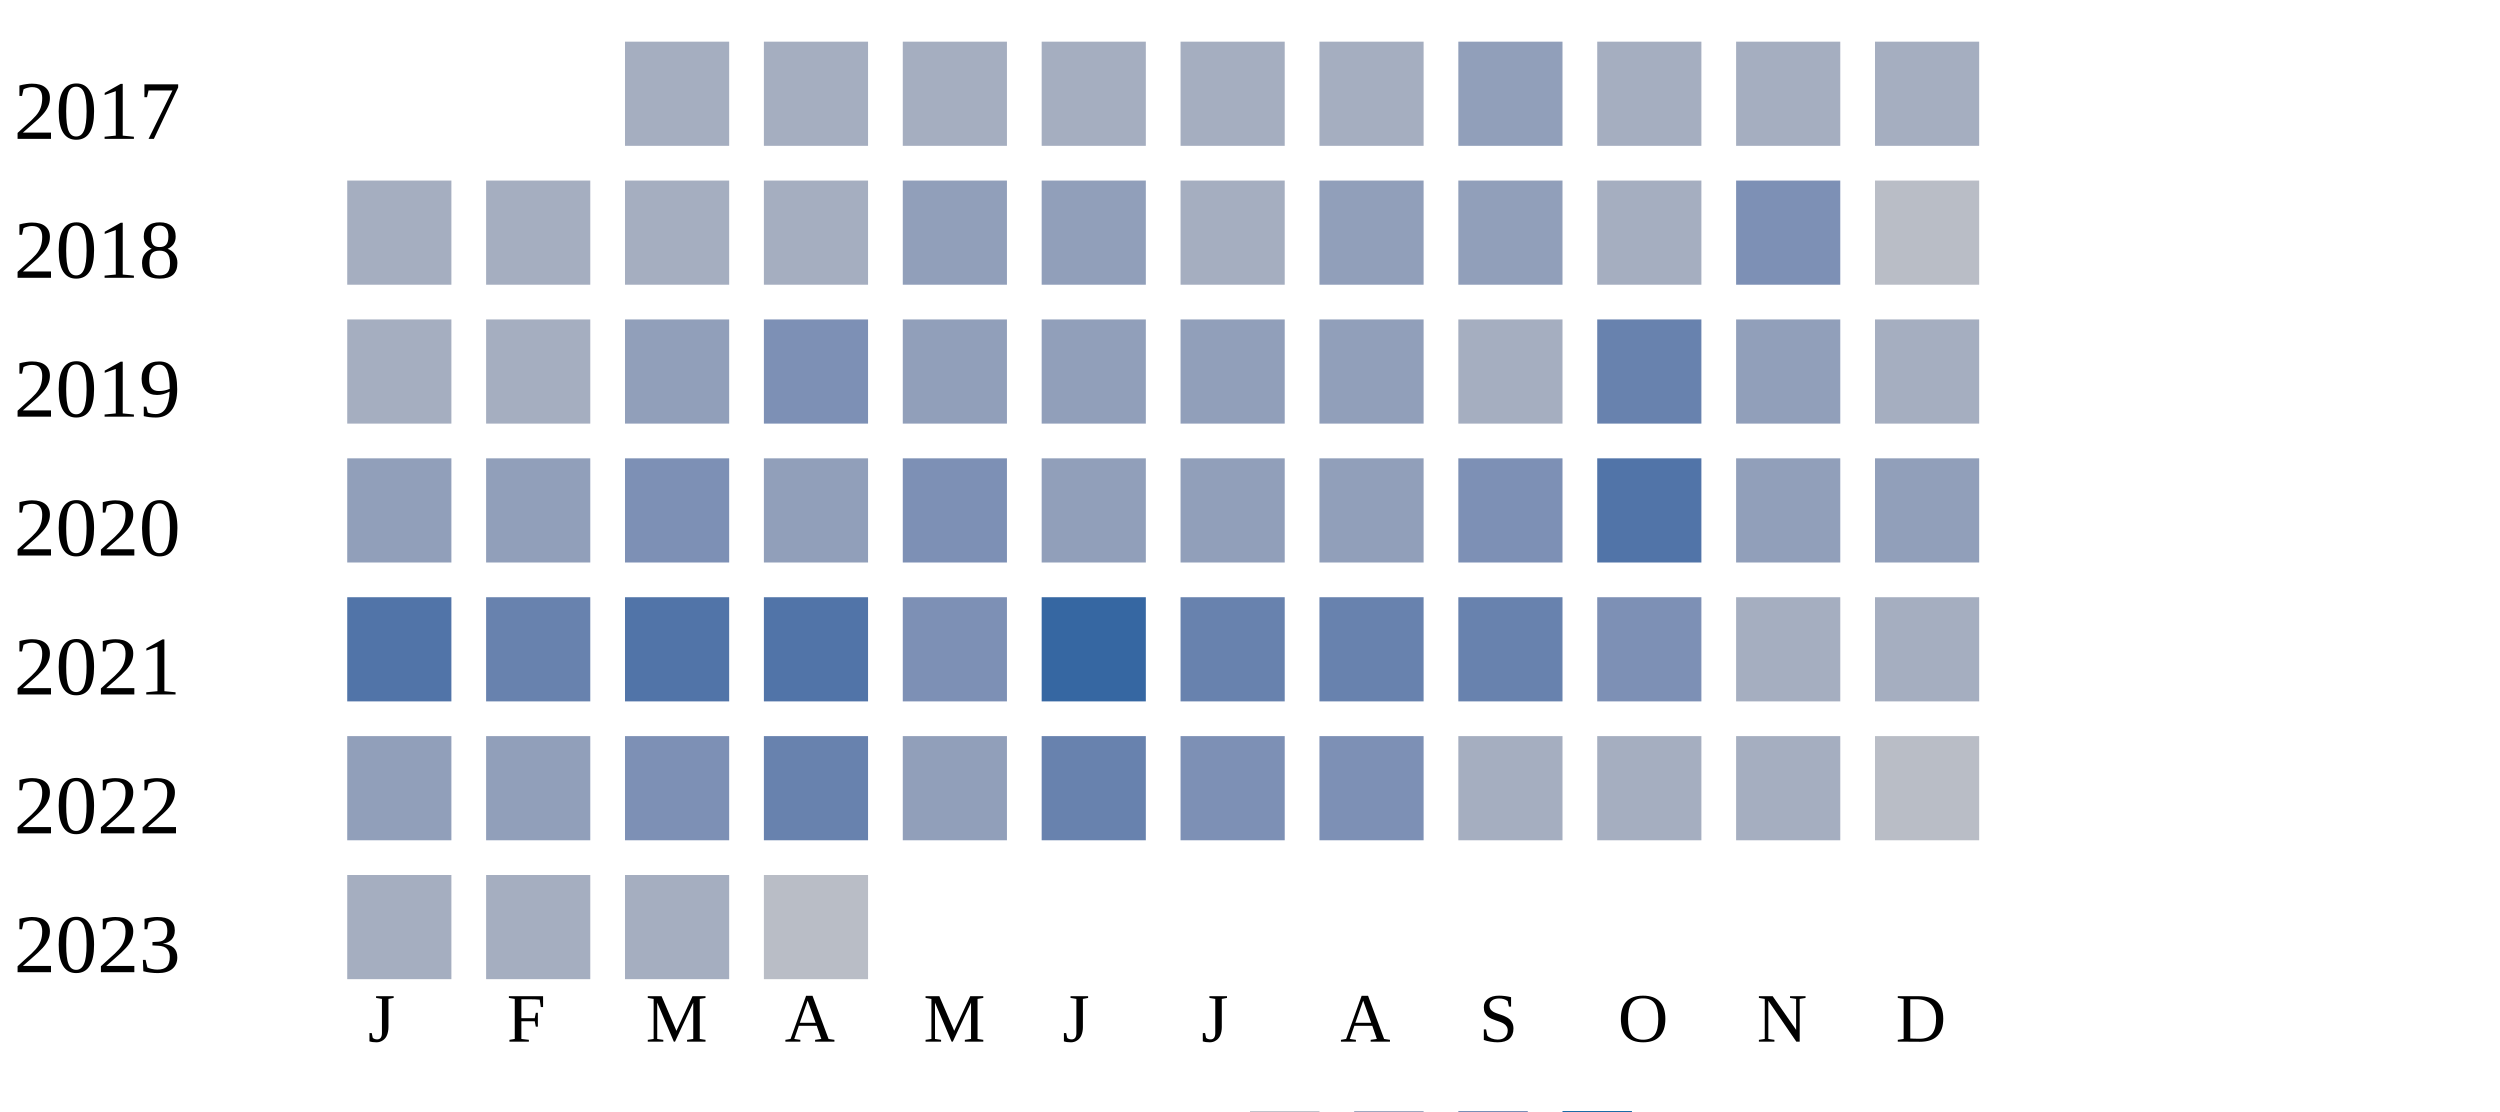
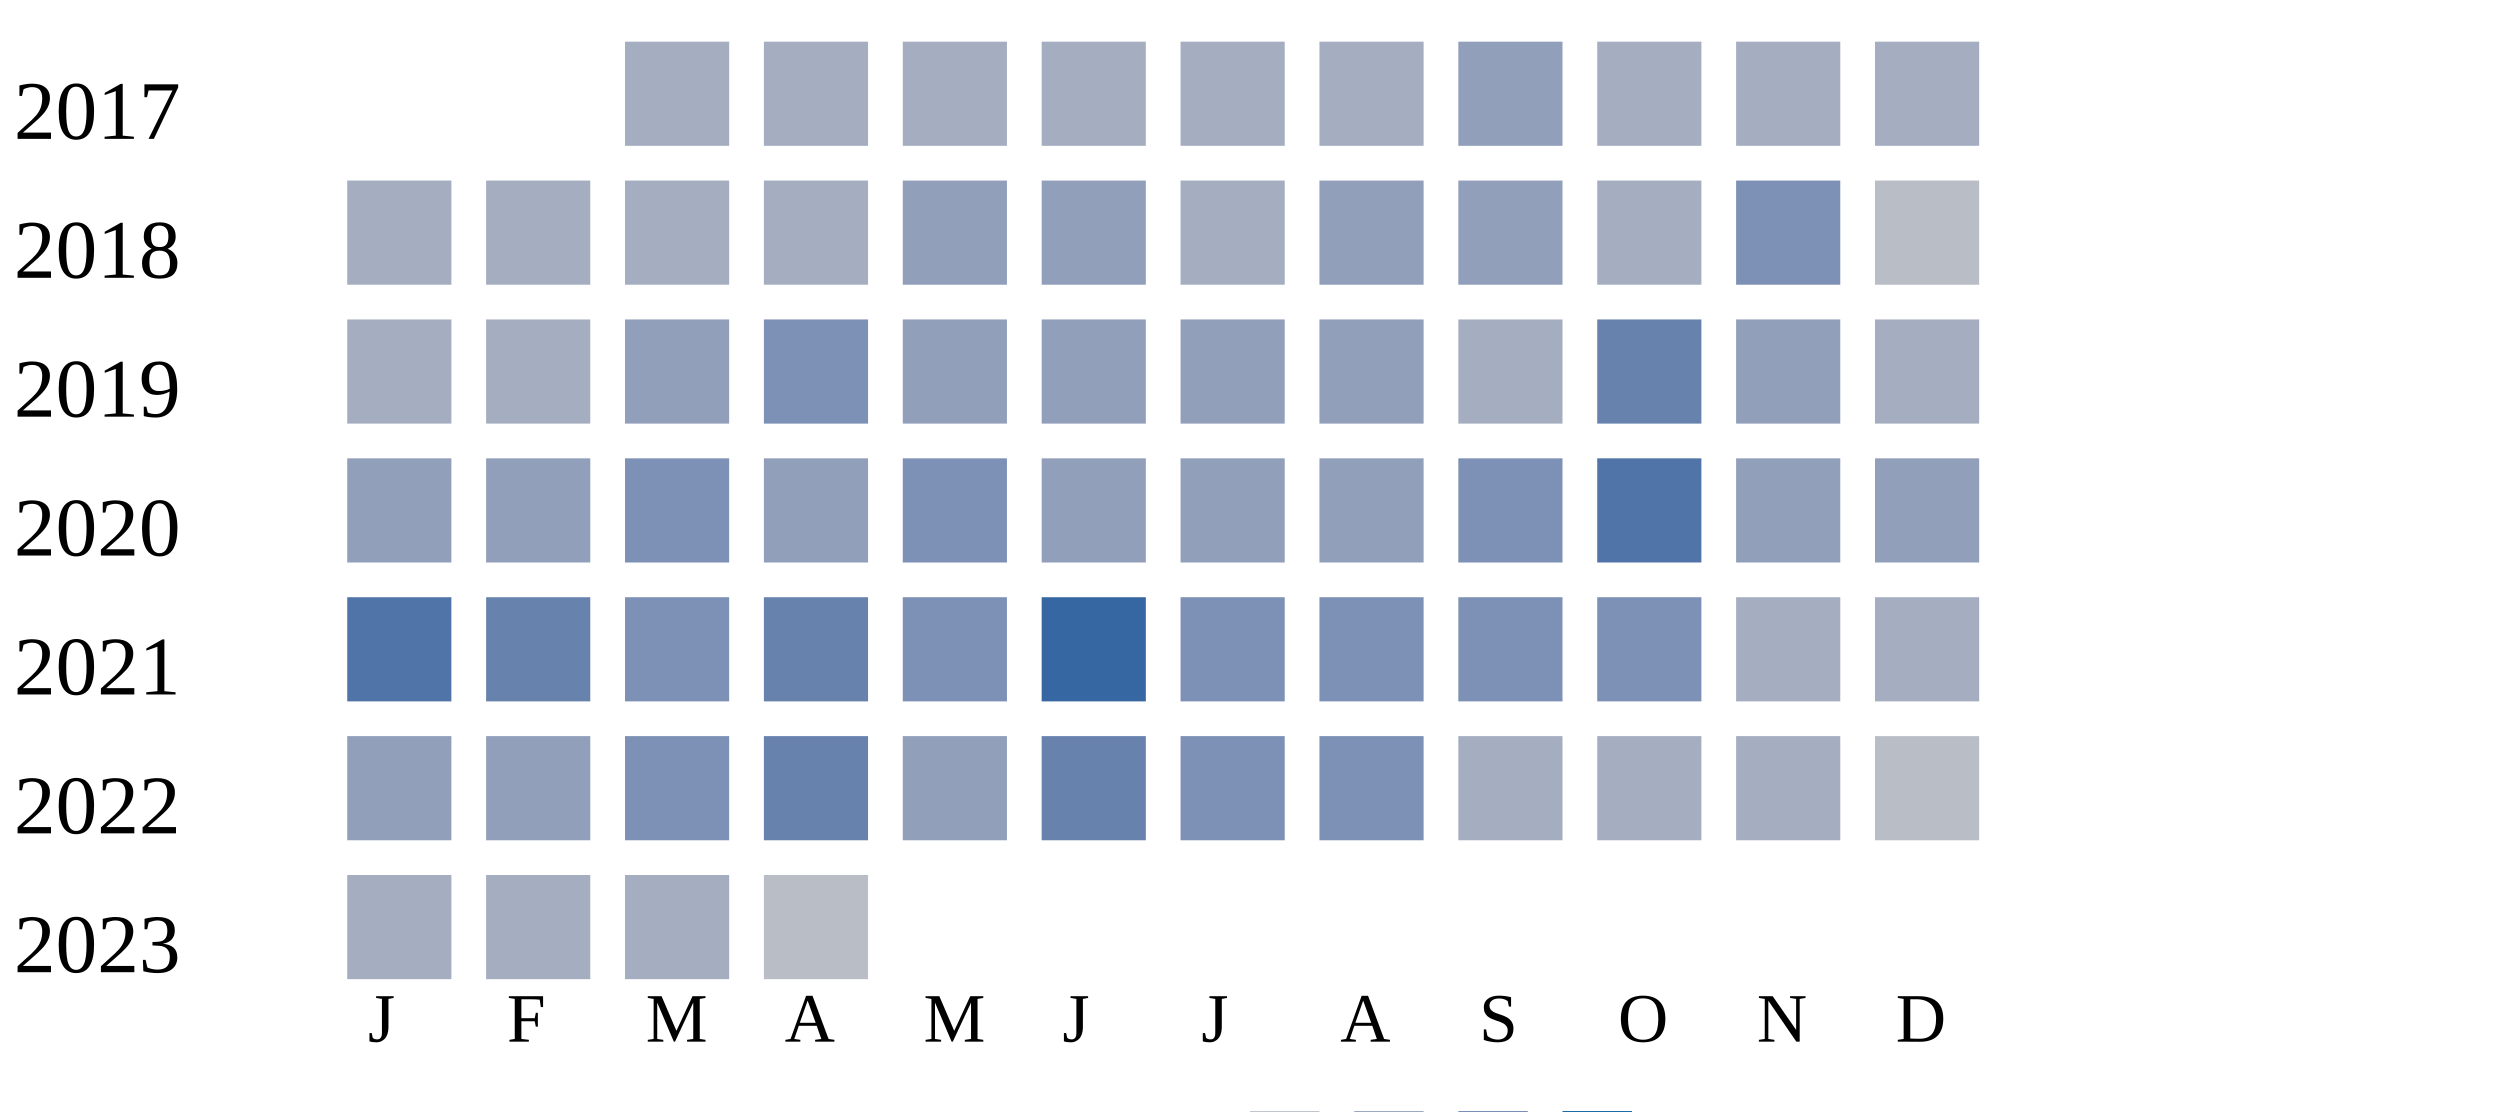
<svg xmlns="http://www.w3.org/2000/svg" width="360" height="160">
  <g transform="translate(0 0)">
    <text x="2" y="20">2017</text>
    <rect x="90" y="6" width="15" height="15" fill="#a5aec0" />
    <rect x="110" y="6" width="15" height="15" fill="#a5aec0" />
    <rect x="130" y="6" width="15" height="15" fill="#a5aec0" />
    <rect x="150" y="6" width="15" height="15" fill="#a5aec0" />
    <rect x="170" y="6" width="15" height="15" fill="#a5aec0" />
    <rect x="190" y="6" width="15" height="15" fill="#a5aec0" />
    <rect x="210" y="6" width="15" height="15" fill="#919fba" />
    <rect x="230" y="6" width="15" height="15" fill="#a5aec0" />
    <rect x="250" y="6" width="15" height="15" fill="#a5aec0" />
    <rect x="270" y="6" width="15" height="15" fill="#a5aec0" />
  </g>
  <g transform="translate(0 20)">
    <text x="2" y="20">2018</text>
    <rect x="50" y="6" width="15" height="15" fill="#a5aec0" />
    <rect x="70" y="6" width="15" height="15" fill="#a5aec0" />
    <rect x="90" y="6" width="15" height="15" fill="#a5aec0" />
    <rect x="110" y="6" width="15" height="15" fill="#a5aec0" />
    <rect x="130" y="6" width="15" height="15" fill="#919fba" />
    <rect x="150" y="6" width="15" height="15" fill="#919fba" />
    <rect x="170" y="6" width="15" height="15" fill="#a5aec0" />
    <rect x="190" y="6" width="15" height="15" fill="#919fba" />
    <rect x="210" y="6" width="15" height="15" fill="#919fba" />
    <rect x="230" y="6" width="15" height="15" fill="#a5aec0" />
    <rect x="250" y="6" width="15" height="15" fill="#7d90b5" />
    <rect x="270" y="6" width="15" height="15" fill="#b9bdc6" />
  </g>
  <g transform="translate(0 40)">
    <text x="2" y="20">2019</text>
    <rect x="50" y="6" width="15" height="15" fill="#a5aec0" />
    <rect x="70" y="6" width="15" height="15" fill="#a5aec0" />
    <rect x="90" y="6" width="15" height="15" fill="#919fba" />
    <rect x="110" y="6" width="15" height="15" fill="#7d90b5" />
    <rect x="130" y="6" width="15" height="15" fill="#919fba" />
    <rect x="150" y="6" width="15" height="15" fill="#919fba" />
    <rect x="170" y="6" width="15" height="15" fill="#919fba" />
    <rect x="190" y="6" width="15" height="15" fill="#919fba" />
    <rect x="210" y="6" width="15" height="15" fill="#a5aec0" />
    <rect x="230" y="6" width="15" height="15" fill="#6882ae" />
    <rect x="250" y="6" width="15" height="15" fill="#919fba" />
    <rect x="270" y="6" width="15" height="15" fill="#a5aec0" />
  </g>
  <g transform="translate(0 60)">
    <text x="2" y="20">2020</text>
    <rect x="50" y="6" width="15" height="15" fill="#919fba" />
    <rect x="70" y="6" width="15" height="15" fill="#919fba" />
    <rect x="90" y="6" width="15" height="15" fill="#7d90b5" />
    <rect x="110" y="6" width="15" height="15" fill="#919fba" />
    <rect x="130" y="6" width="15" height="15" fill="#7d90b5" />
    <rect x="150" y="6" width="15" height="15" fill="#919fba" />
    <rect x="170" y="6" width="15" height="15" fill="#919fba" />
    <rect x="190" y="6" width="15" height="15" fill="#919fba" />
    <rect x="210" y="6" width="15" height="15" fill="#7d90b5" />
    <rect x="230" y="6" width="15" height="15" fill="#5174a8" />
    <rect x="250" y="6" width="15" height="15" fill="#919fba" />
    <rect x="270" y="6" width="15" height="15" fill="#919fba" />
  </g>
  <g transform="translate(0 80)">
    <text x="2" y="20">2021</text>
    <rect x="50" y="6" width="15" height="15" fill="#5174a8" />
    <rect x="70" y="6" width="15" height="15" fill="#6882ae" />
-     <rect x="90" y="6" width="15" height="15" fill="#5174a8" />
-     <rect x="110" y="6" width="15" height="15" fill="#5174a8" />
+     <rect x="90" y="6" width="15" height="15" fill="#7d90b5" />
+     <rect x="110" y="6" width="15" height="15" fill="#6882ae" />
    <rect x="130" y="6" width="15" height="15" fill="#7d90b5" />
    <rect x="150" y="6" width="15" height="15" fill="#3667a2" />
-     <rect x="170" y="6" width="15" height="15" fill="#6882ae" />
-     <rect x="190" y="6" width="15" height="15" fill="#6882ae" />
-     <rect x="210" y="6" width="15" height="15" fill="#6882ae" />
+     <rect x="170" y="6" width="15" height="15" fill="#7d90b5" />
+     <rect x="190" y="6" width="15" height="15" fill="#7d90b5" />
+     <rect x="210" y="6" width="15" height="15" fill="#7d90b5" />
    <rect x="230" y="6" width="15" height="15" fill="#7d90b5" />
    <rect x="250" y="6" width="15" height="15" fill="#a5aec0" />
    <rect x="270" y="6" width="15" height="15" fill="#a5aec0" />
  </g>
  <g transform="translate(0 100)">
    <text x="2" y="20">2022</text>
    <rect x="50" y="6" width="15" height="15" fill="#919fba" />
    <rect x="70" y="6" width="15" height="15" fill="#919fba" />
    <rect x="90" y="6" width="15" height="15" fill="#7d90b5" />
    <rect x="110" y="6" width="15" height="15" fill="#6882ae" />
    <rect x="130" y="6" width="15" height="15" fill="#919fba" />
    <rect x="150" y="6" width="15" height="15" fill="#6882ae" />
    <rect x="170" y="6" width="15" height="15" fill="#7d90b5" />
    <rect x="190" y="6" width="15" height="15" fill="#7d90b5" />
    <rect x="210" y="6" width="15" height="15" fill="#a5aec0" />
    <rect x="230" y="6" width="15" height="15" fill="#a5aec0" />
    <rect x="250" y="6" width="15" height="15" fill="#a5aec0" />
    <rect x="270" y="6" width="15" height="15" fill="#b9bdc6" />
  </g>
  <g transform="translate(0 120)">
    <text x="2" y="20">2023</text>
    <rect x="50" y="6" width="15" height="15" fill="#a5aec0" />
    <rect x="70" y="6" width="15" height="15" fill="#a5aec0" />
    <rect x="90" y="6" width="15" height="15" fill="#a5aec0" />
    <rect x="110" y="6" width="15" height="15" fill="#b9bdc6" />
  </g>
  <text style="font-size: 10px; text-align: center" x="53" y="150">J</text>
  <text style="font-size: 10px; text-align: center" x="73" y="150">F</text>
  <text style="font-size: 10px; text-align: center" x="93" y="150">M</text>
  <text style="font-size: 10px; text-align: center" x="113" y="150">A</text>
  <text style="font-size: 10px; text-align: center" x="133" y="150">M</text>
  <text style="font-size: 10px; text-align: center" x="153" y="150">J</text>
  <text style="font-size: 10px; text-align: center" x="173" y="150">J</text>
  <text style="font-size: 10px; text-align: center" x="193" y="150">A</text>
  <text style="font-size: 10px; text-align: center" x="213" y="150">S</text>
  <text style="font-size: 10px; text-align: center" x="233" y="150">O</text>
  <text style="font-size: 10px; text-align: center" x="253" y="150">N</text>
  <text style="font-size: 10px; text-align: center" x="273" y="150">D</text>
  <text style="font-size: 10px;" x="155" y="169">Less</text>
  <rect fill="#b9bdc6" width="10" height="10" x="180" y="160" />
  <rect fill="#919fba" width="10" height="10" x="195" y="160" />
  <rect fill="#6882ae" width="10" height="10" x="210" y="160" />
  <rect fill="#005a9c" width="10" height="10" x="225" y="160" />
  <text x="240" y="169" style="font-size: 10px;">More</text>
</svg>
